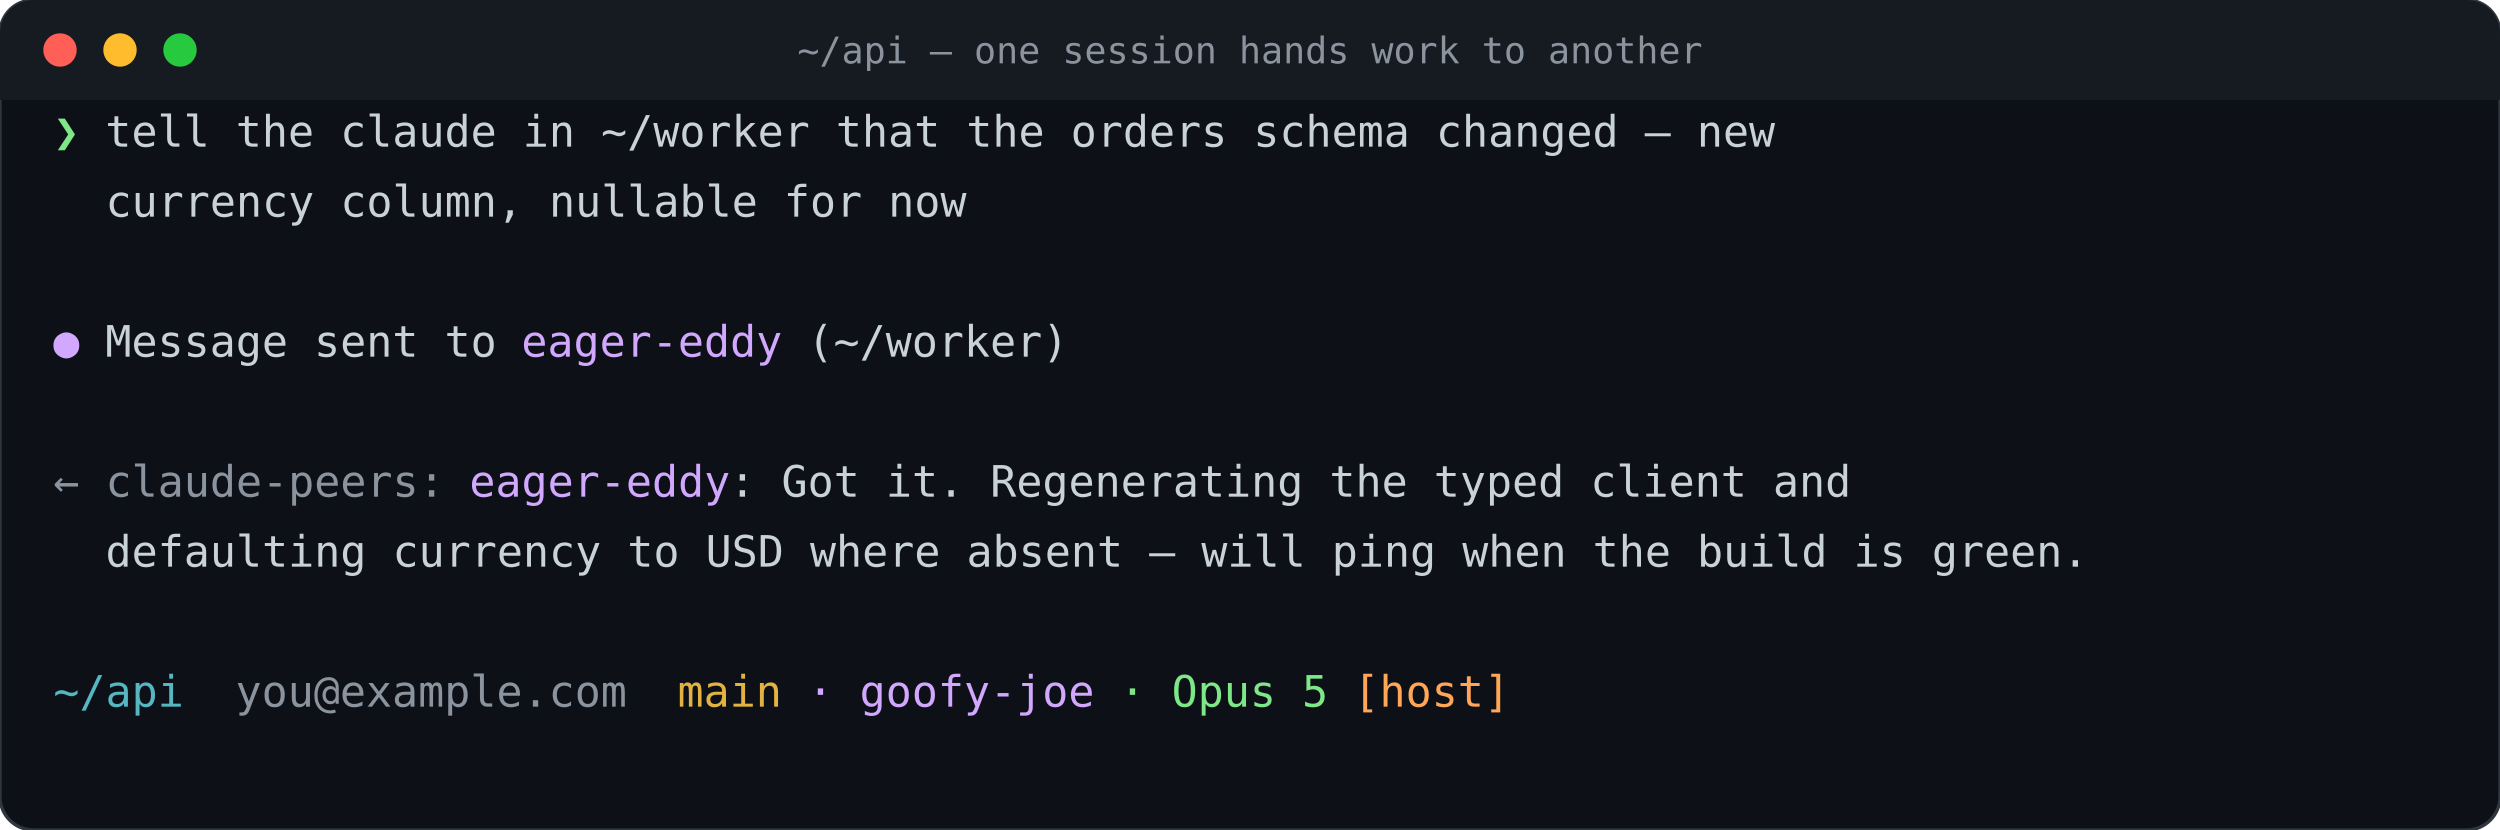
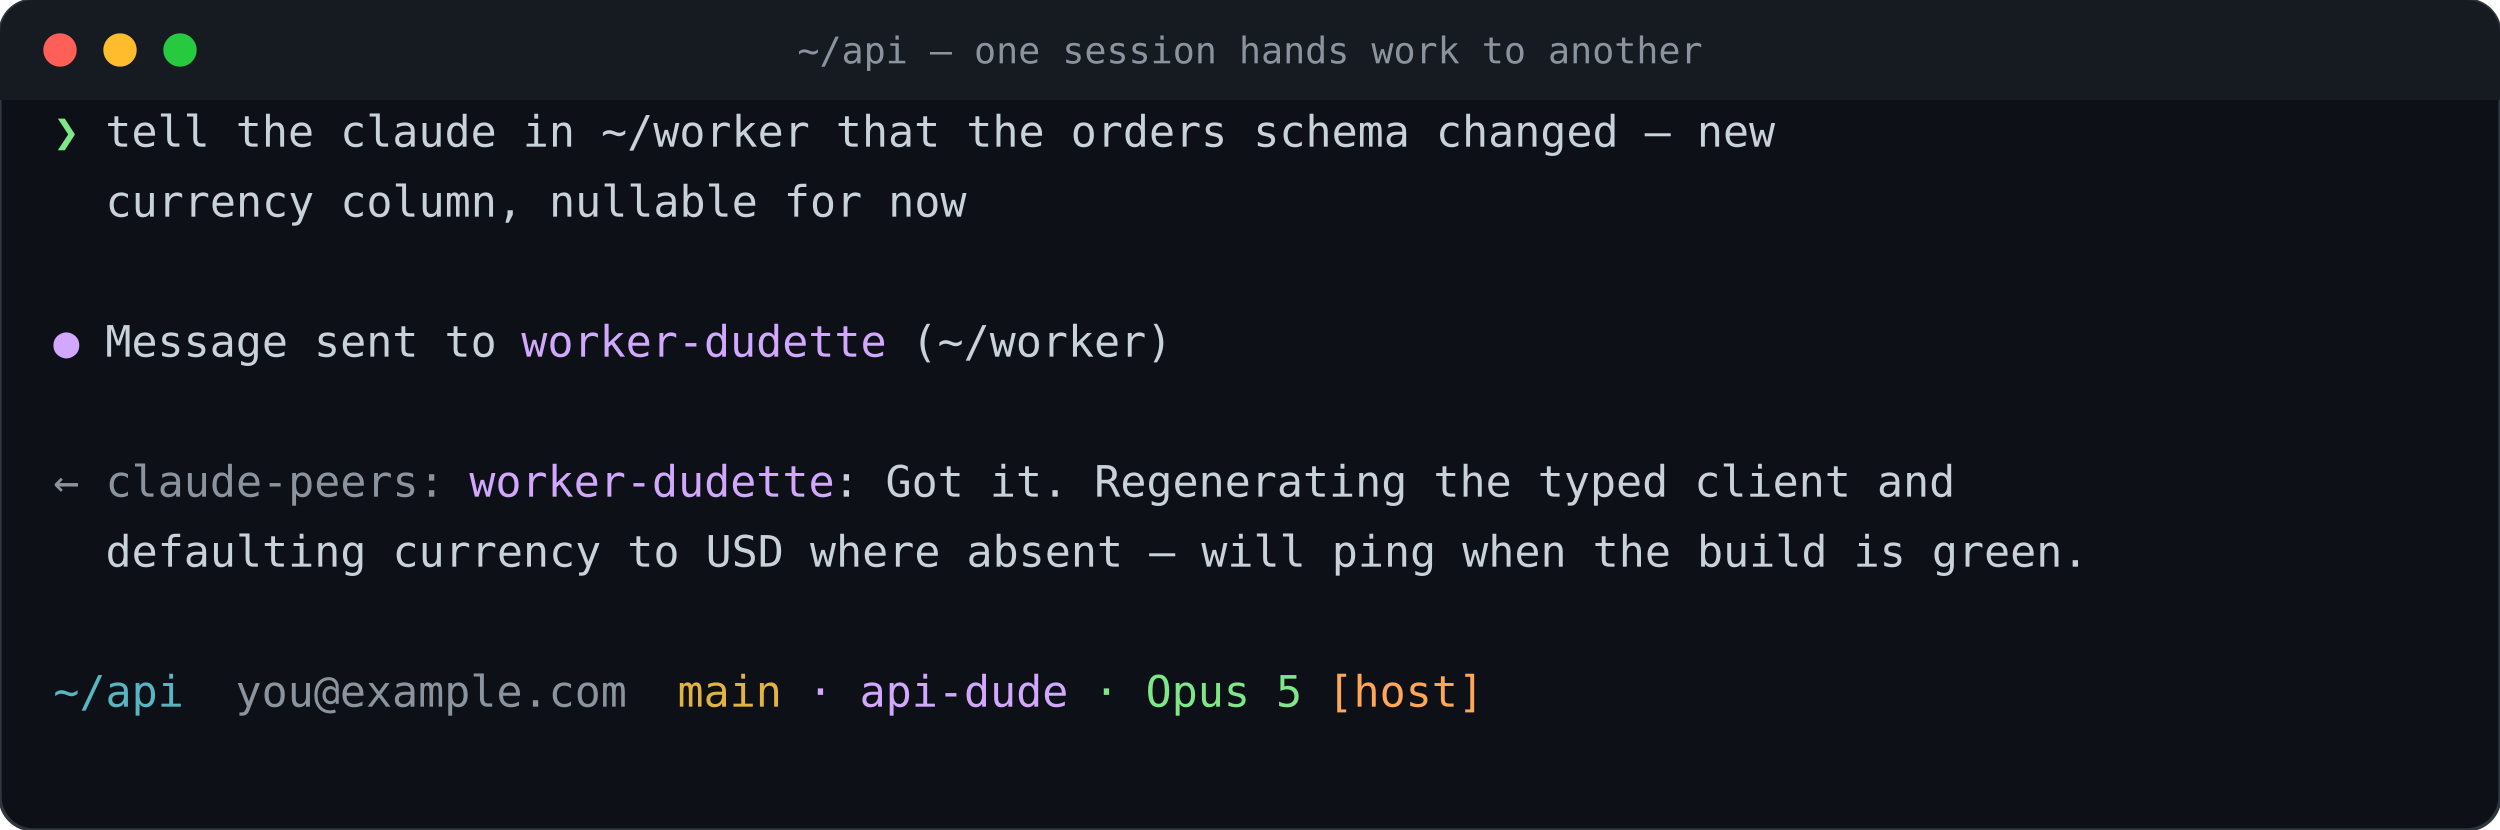
<svg xmlns="http://www.w3.org/2000/svg" width="750" height="249" viewBox="0 0 750 249" font-family="ui-monospace,SFMono-Regular,Menlo,Consolas,monospace" font-size="13">
  <rect width="750" height="249" rx="10" fill="#0d1117" stroke="#30363d" />
  <rect width="750" height="30" rx="10" fill="#161b22" />
  <rect y="20" width="750" height="10" fill="#161b22" />
  <circle cx="18" cy="15" r="5" fill="#ff5f56" />
  <circle cx="36" cy="15" r="5" fill="#ffbd2e" />
  <circle cx="54" cy="15" r="5" fill="#27c93f" />
  <text x="375" y="19" fill="#8b949e" text-anchor="middle" font-size="11">~/api — one session hands work to another</text>
  <text xml:space="preserve">
    <tspan x="16" y="44" fill="#7ee787">❯ </tspan>
    <tspan x="31.6" y="44" fill="#c9d1d9">tell the claude in ~/worker that the orders schema changed — new </tspan>
    <tspan x="16" y="65" fill="#c9d1d9">  currency column, nullable for now</tspan>
    <tspan x="16" y="107" fill="#d2a8ff">● </tspan>
    <tspan x="31.6" y="107" fill="#c9d1d9">Message sent to </tspan>
-     <tspan x="156.4" y="107" fill="#d2a8ff">eager-eddy</tspan>
-     <tspan x="234.4" y="107" fill="#c9d1d9"> (~/worker)</tspan>
+     <tspan x="156.4" y="107" fill="#d2a8ff">worker-dudette</tspan>
+     <tspan x="265.6" y="107" fill="#c9d1d9"> (~/worker)</tspan>
    <tspan x="16" y="149" fill="#8b949e">← claude-peers: </tspan>
-     <tspan x="140.8" y="149" fill="#d2a8ff">eager-eddy</tspan>
-     <tspan x="218.8" y="149" fill="#c9d1d9">: Got it. Regenerating the typed client and</tspan>
+     <tspan x="140.8" y="149" fill="#d2a8ff">worker-dudette</tspan>
+     <tspan x="250" y="149" fill="#c9d1d9">: Got it. Regenerating the typed client and</tspan>
    <tspan x="16" y="170" fill="#c9d1d9">  defaulting currency to USD where absent — will ping when the build is green.</tspan>
    <tspan x="16" y="212" fill="#56b6c2">~/api</tspan>
    <tspan x="55" y="212" fill="#8b949e">  you@example.com</tspan>
    <tspan x="187.6" y="212" fill="#e3b341">  main</tspan>
-     <tspan x="234.4" y="212" fill="#d2a8ff"> · goofy-joe</tspan>
-     <tspan x="328" y="212" fill="#7ee787"> · Opus 5</tspan>
-     <tspan x="398.2" y="212" fill="#ffa657"> [host]</tspan>
+     <tspan x="234.4" y="212" fill="#d2a8ff"> · api-dude</tspan>
+     <tspan x="320.2" y="212" fill="#7ee787"> · Opus 5</tspan>
+     <tspan x="390.4" y="212" fill="#ffa657"> [host]</tspan>
  </text>
</svg>
